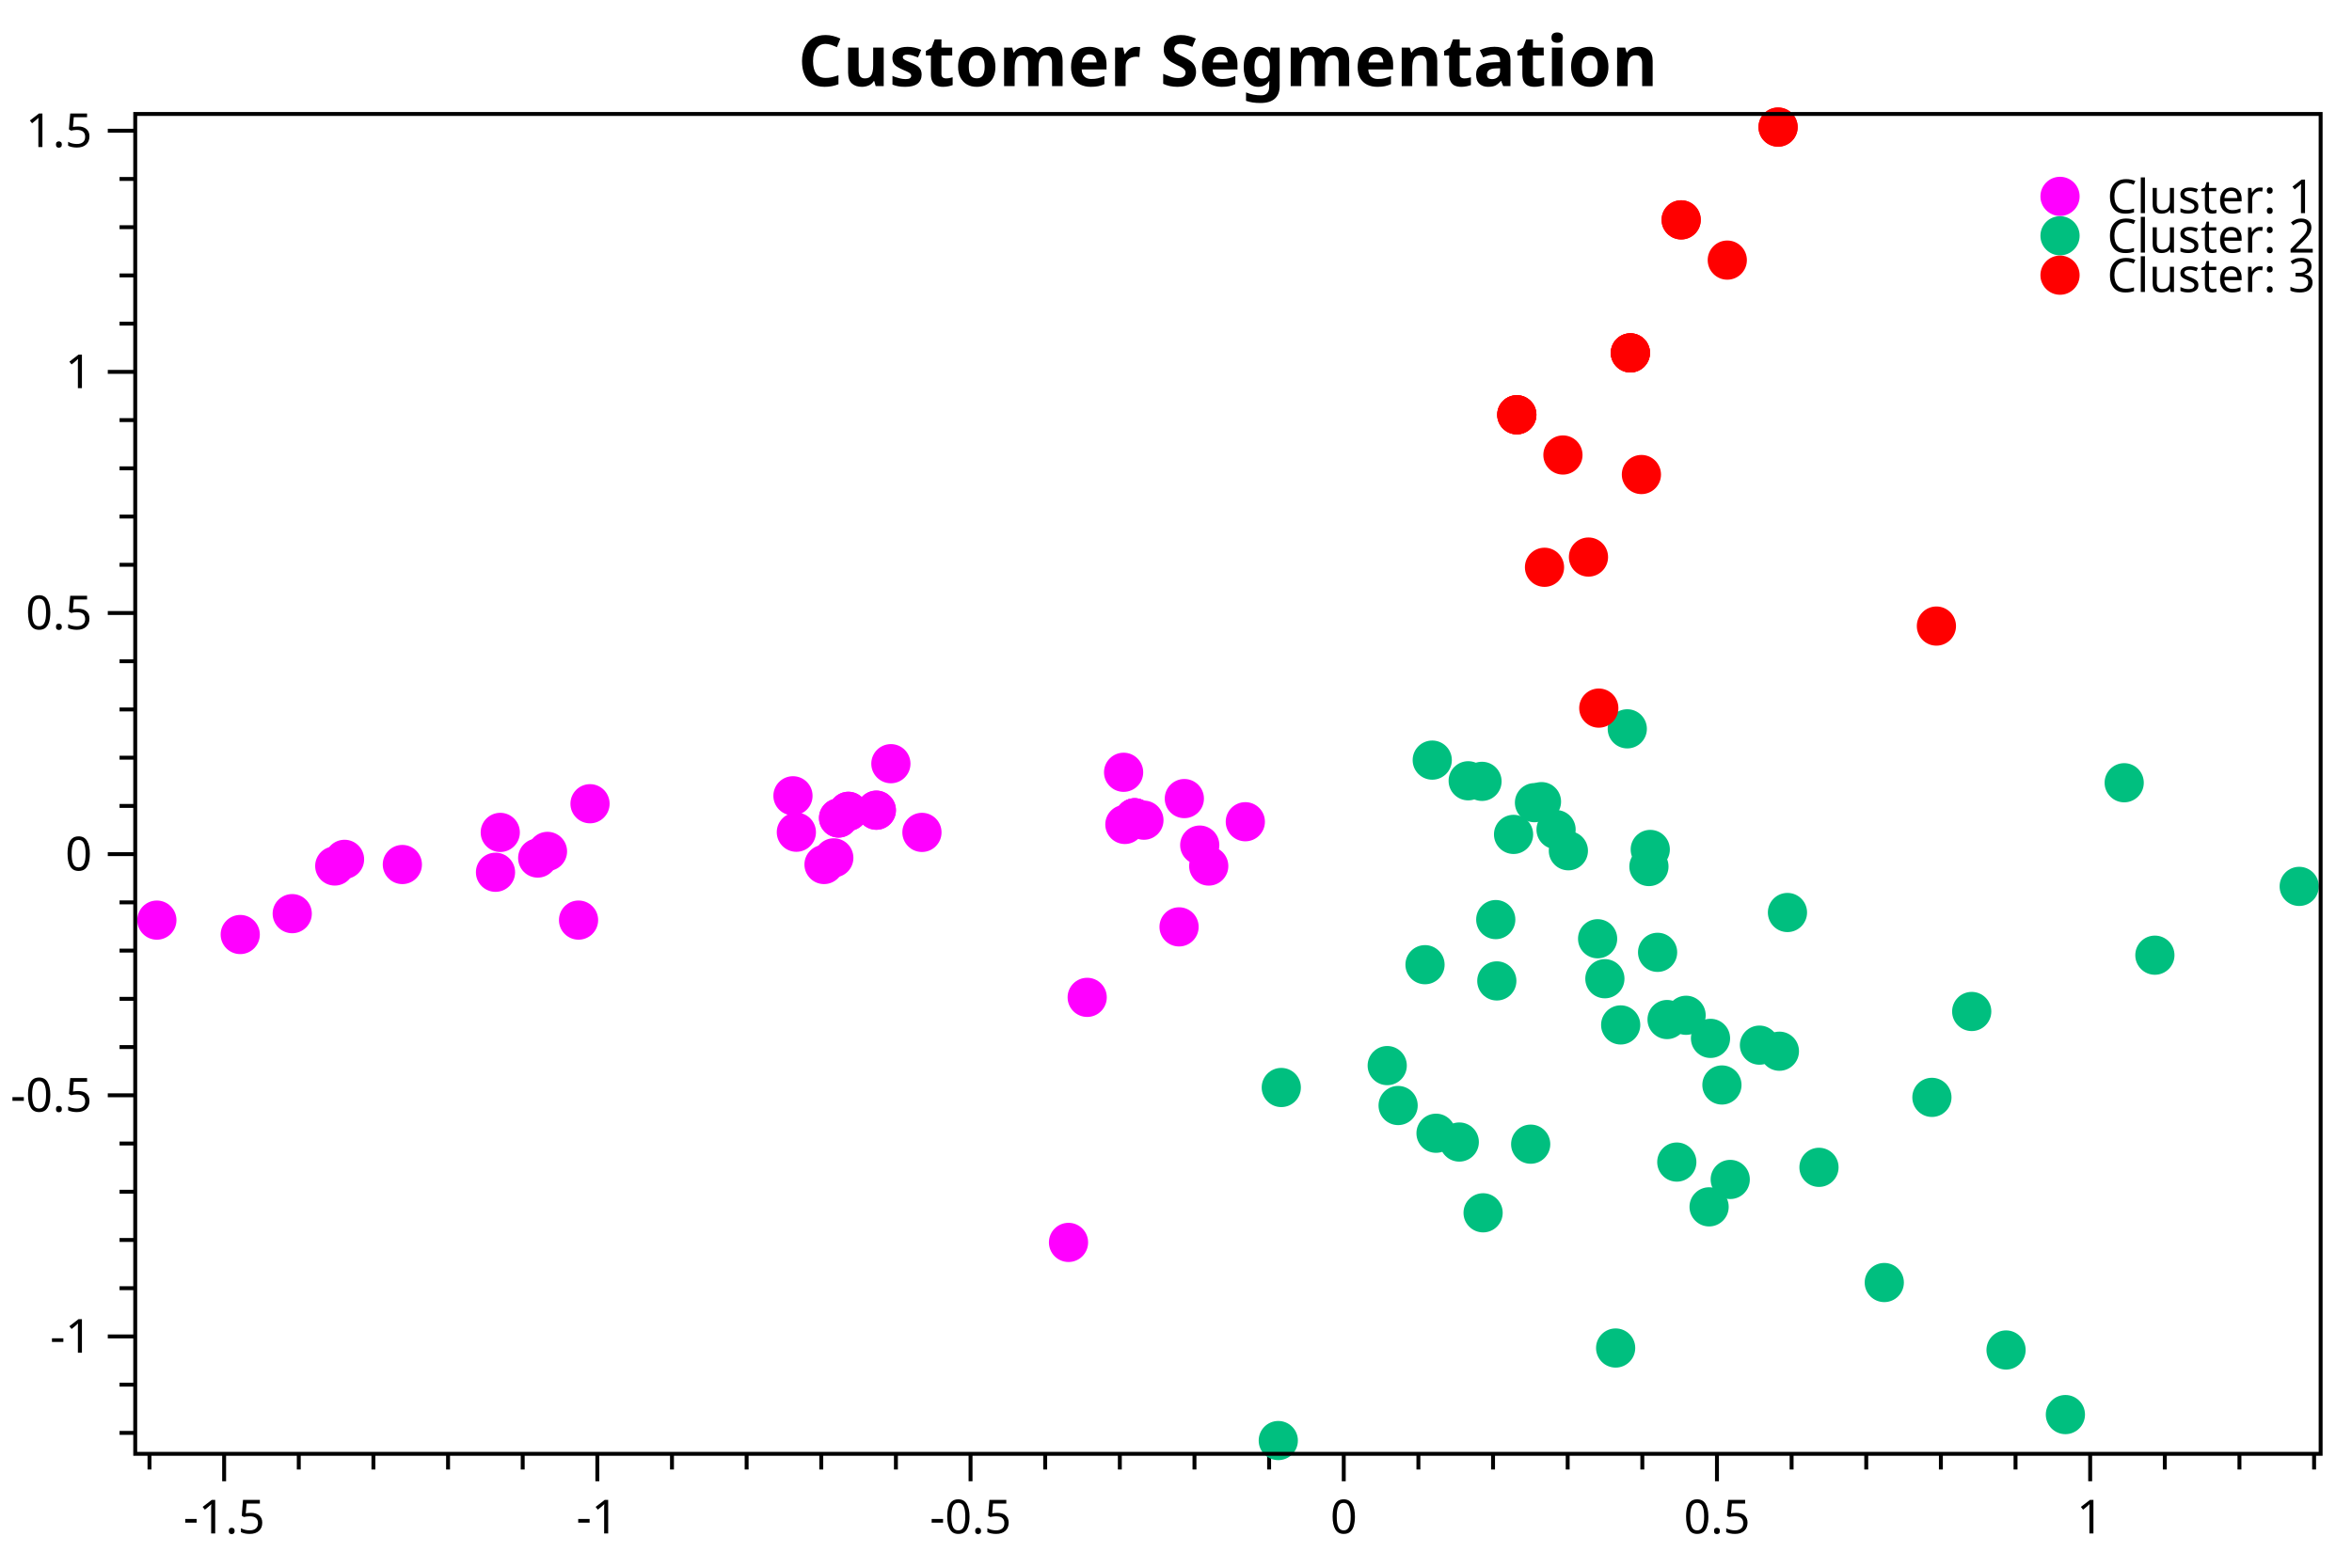
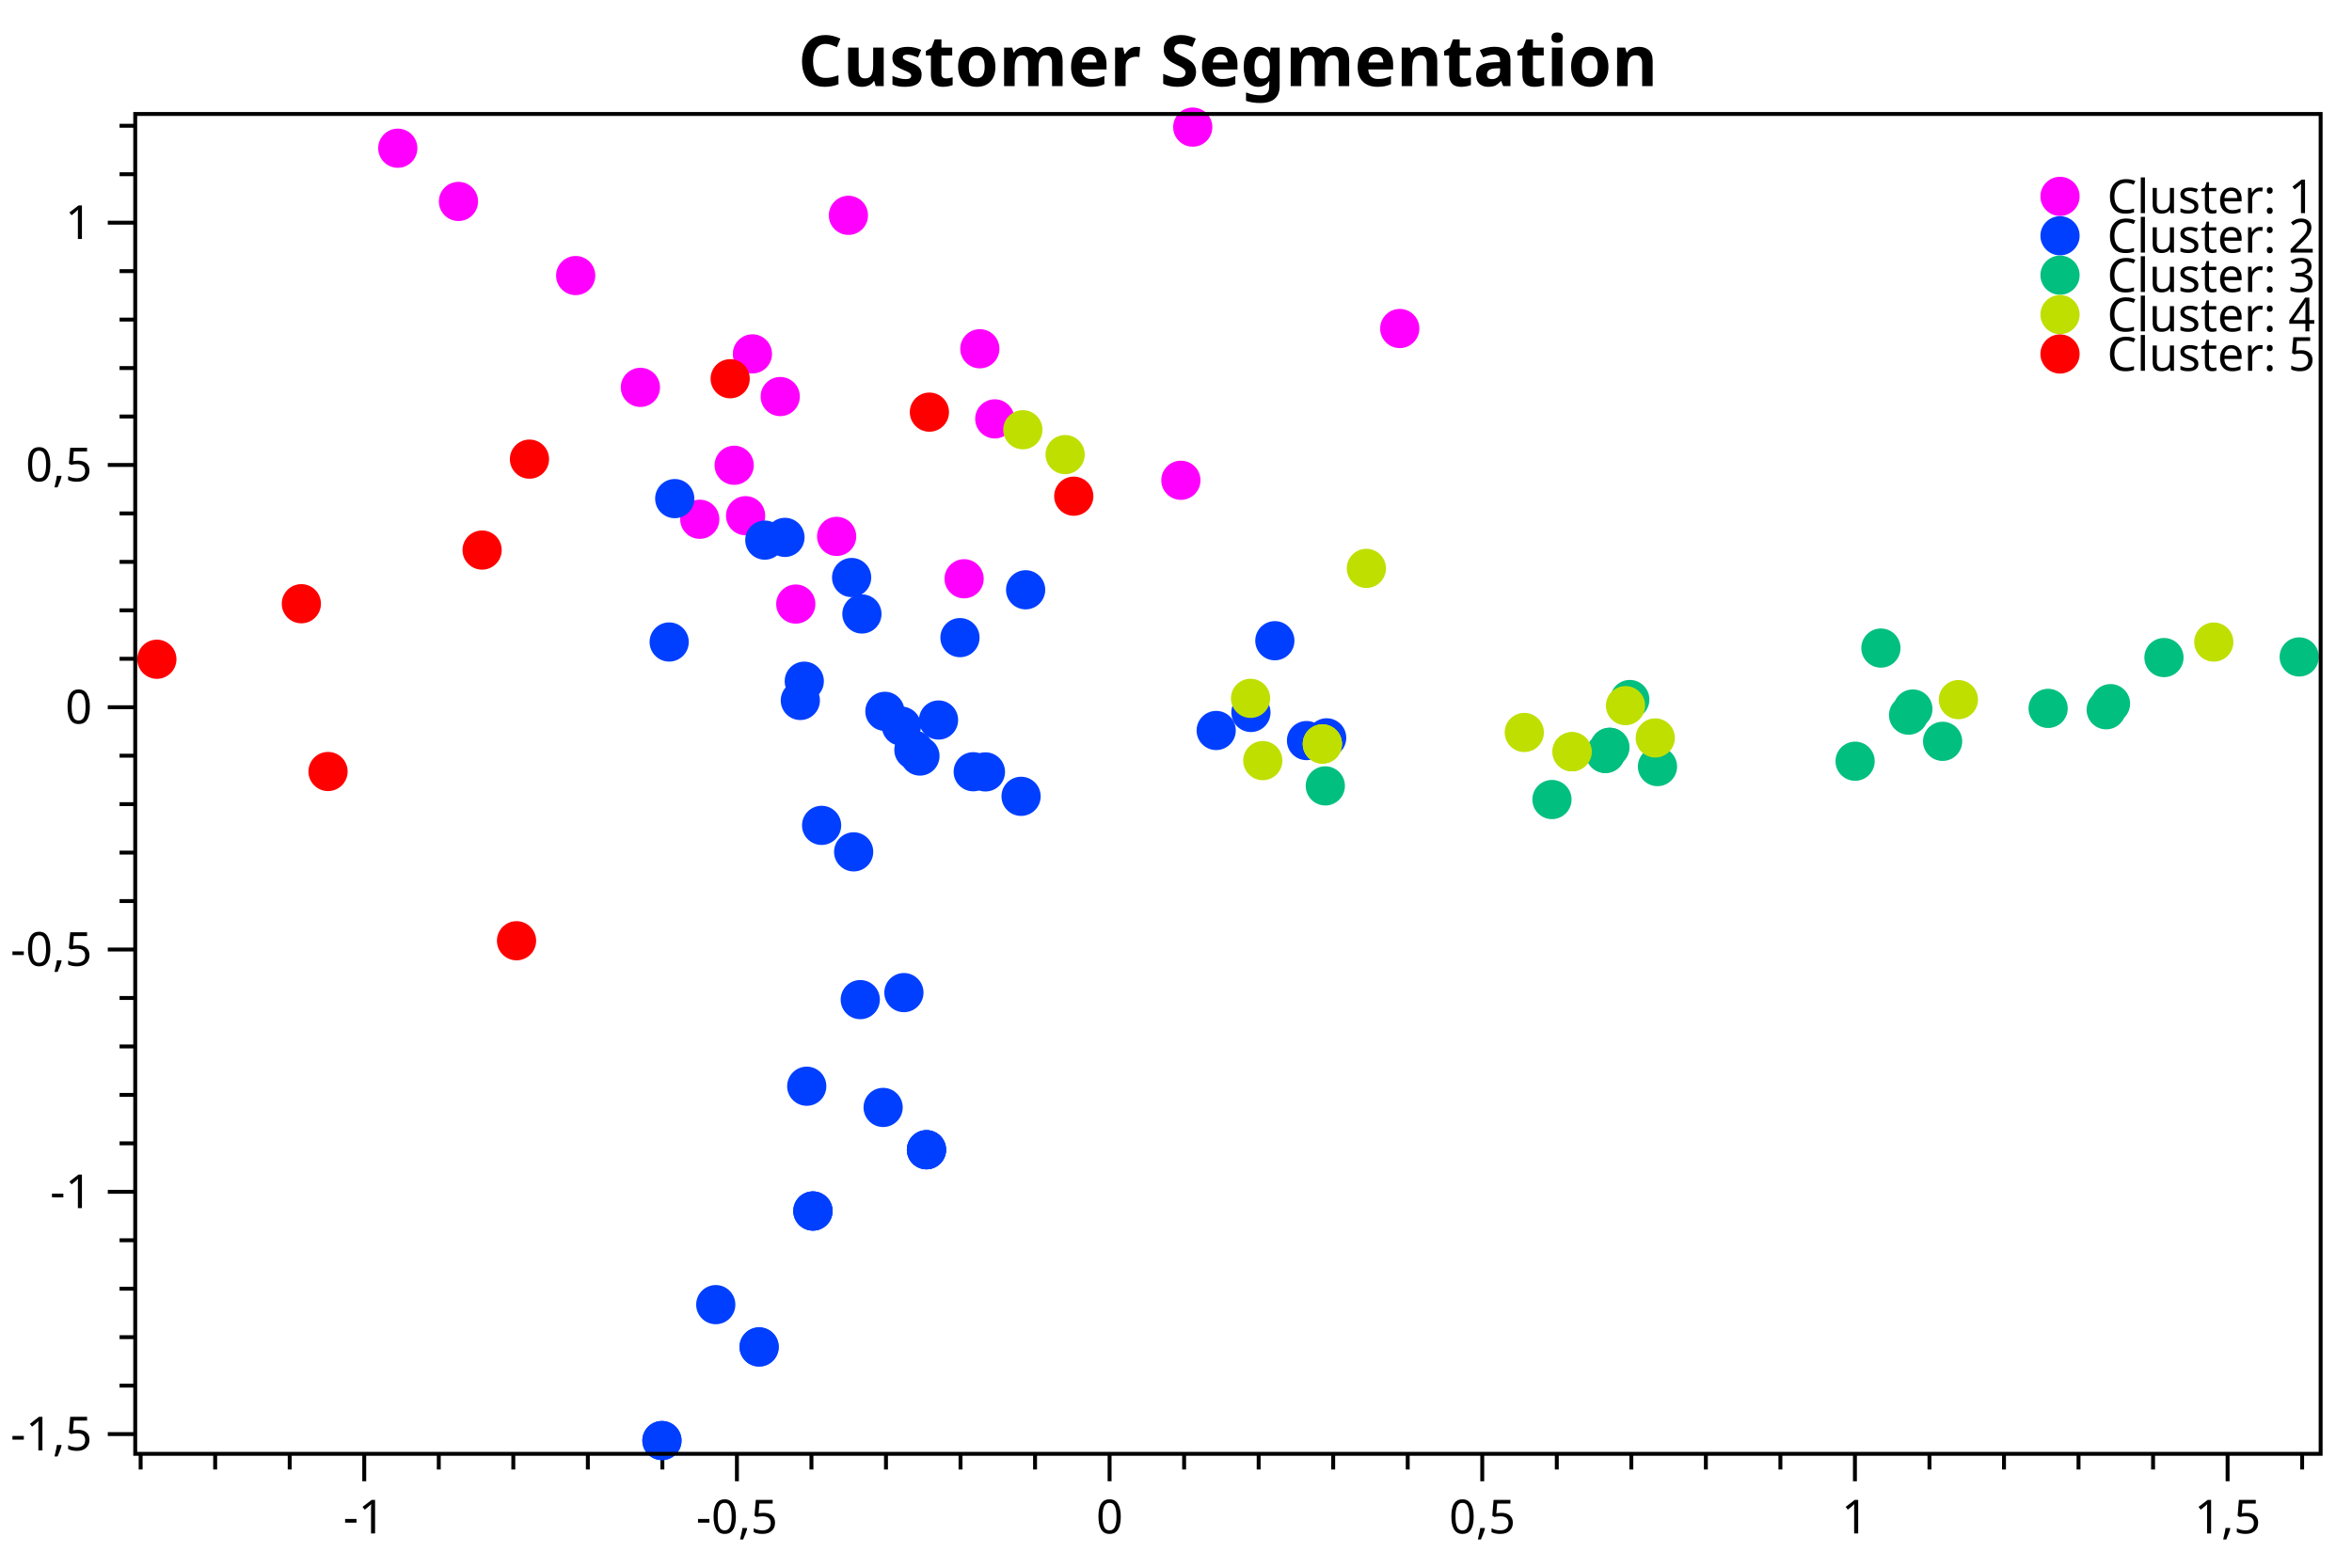
<svg xmlns="http://www.w3.org/2000/svg" width="600" height="400" version="1.1">
-   <polyline points="38.136,370.947 38.136,374.947" style="fill:none;stroke:black;stroke-width:1" />
-   <polyline points="76.218,370.947 76.218,374.947" style="fill:none;stroke:black;stroke-width:1" />
-   <polyline points="95.259,370.947 95.259,374.947" style="fill:none;stroke:black;stroke-width:1" />
-   <polyline points="114.3,370.947 114.3,374.947" style="fill:none;stroke:black;stroke-width:1" />
-   <polyline points="133.342,370.947 133.342,374.947" style="fill:none;stroke:black;stroke-width:1" />
-   <polyline points="171.424,370.947 171.424,374.947" style="fill:none;stroke:black;stroke-width:1" />
-   <polyline points="190.465,370.947 190.465,374.947" style="fill:none;stroke:black;stroke-width:1" />
-   <polyline points="209.507,370.947 209.507,374.947" style="fill:none;stroke:black;stroke-width:1" />
-   <polyline points="228.548,370.947 228.548,374.947" style="fill:none;stroke:black;stroke-width:1" />
-   <polyline points="266.63,370.947 266.63,374.947" style="fill:none;stroke:black;stroke-width:1" />
-   <polyline points="285.672,370.947 285.672,374.947" style="fill:none;stroke:black;stroke-width:1" />
-   <polyline points="304.713,370.947 304.713,374.947" style="fill:none;stroke:black;stroke-width:1" />
-   <polyline points="323.754,370.947 323.754,374.947" style="fill:none;stroke:black;stroke-width:1" />
-   <polyline points="361.837,370.947 361.837,374.947" style="fill:none;stroke:black;stroke-width:1" />
-   <polyline points="380.878,370.947 380.878,374.947" style="fill:none;stroke:black;stroke-width:1" />
-   <polyline points="399.919,370.947 399.919,374.947" style="fill:none;stroke:black;stroke-width:1" />
-   <polyline points="418.96,370.947 418.96,374.947" style="fill:none;stroke:black;stroke-width:1" />
-   <polyline points="457.043,370.947 457.043,374.947" style="fill:none;stroke:black;stroke-width:1" />
-   <polyline points="476.084,370.947 476.084,374.947" style="fill:none;stroke:black;stroke-width:1" />
-   <polyline points="495.125,370.947 495.125,374.947" style="fill:none;stroke:black;stroke-width:1" />
-   <polyline points="514.166,370.947 514.166,374.947" style="fill:none;stroke:black;stroke-width:1" />
-   <polyline points="552.249,370.947 552.249,374.947" style="fill:none;stroke:black;stroke-width:1" />
-   <polyline points="571.29,370.947 571.29,374.947" style="fill:none;stroke:black;stroke-width:1" />
-   <polyline points="590.331,370.947 590.331,374.947" style="fill:none;stroke:black;stroke-width:1" />
-   <polyline points="34.498,365.604 30.498,365.604" style="fill:none;stroke:black;stroke-width:1" />
-   <polyline points="34.498,353.298 30.498,353.298" style="fill:none;stroke:black;stroke-width:1" />
-   <polyline points="34.498,328.687 30.498,328.687" style="fill:none;stroke:black;stroke-width:1" />
-   <polyline points="34.498,316.382 30.498,316.382" style="fill:none;stroke:black;stroke-width:1" />
-   <polyline points="34.498,304.077 30.498,304.077" style="fill:none;stroke:black;stroke-width:1" />
-   <polyline points="34.498,291.771 30.498,291.771" style="fill:none;stroke:black;stroke-width:1" />
-   <polyline points="34.498,267.16 30.498,267.16" style="fill:none;stroke:black;stroke-width:1" />
-   <polyline points="34.498,254.855 30.498,254.855" style="fill:none;stroke:black;stroke-width:1" />
-   <polyline points="34.498,242.549 30.498,242.549" style="fill:none;stroke:black;stroke-width:1" />
-   <polyline points="34.498,230.244 30.498,230.244" style="fill:none;stroke:black;stroke-width:1" />
-   <polyline points="34.498,205.633 30.498,205.633" style="fill:none;stroke:black;stroke-width:1" />
-   <polyline points="34.498,193.327 30.498,193.327" style="fill:none;stroke:black;stroke-width:1" />
-   <polyline points="34.498,181.022 30.498,181.022" style="fill:none;stroke:black;stroke-width:1" />
-   <polyline points="34.498,168.717 30.498,168.717" style="fill:none;stroke:black;stroke-width:1" />
-   <polyline points="34.498,144.106 30.498,144.106" style="fill:none;stroke:black;stroke-width:1" />
-   <polyline points="34.498,131.8 30.498,131.8" style="fill:none;stroke:black;stroke-width:1" />
-   <polyline points="34.498,119.495 30.498,119.495" style="fill:none;stroke:black;stroke-width:1" />
-   <polyline points="34.498,107.189 30.498,107.189" style="fill:none;stroke:black;stroke-width:1" />
-   <polyline points="34.498,82.579 30.498,82.579" style="fill:none;stroke:black;stroke-width:1" />
-   <polyline points="34.498,70.273 30.498,70.273" style="fill:none;stroke:black;stroke-width:1" />
-   <polyline points="34.498,57.968 30.498,57.968" style="fill:none;stroke:black;stroke-width:1" />
-   <polyline points="34.498,45.662 30.498,45.662" style="fill:none;stroke:black;stroke-width:1" />
-   <text dominant-baseline="hanging" text-anchor="middle" transform="translate(57.1768,381.947)" font-family="Segoe UI" font-size="12" font-weight="400" fill="black">-1.5</text>
-   <text dominant-baseline="hanging" text-anchor="middle" transform="translate(152.3829,381.947)" font-family="Segoe UI" font-size="12" font-weight="400" fill="black">-1</text>
-   <text dominant-baseline="hanging" text-anchor="middle" transform="translate(247.5891,381.947)" font-family="Segoe UI" font-size="12" font-weight="400" fill="black">-0.5</text>
-   <text dominant-baseline="hanging" text-anchor="middle" transform="translate(342.7953,381.947)" font-family="Segoe UI" font-size="12" font-weight="400" fill="black">0</text>
-   <text dominant-baseline="hanging" text-anchor="middle" transform="translate(438.0014,381.947)" font-family="Segoe UI" font-size="12" font-weight="400" fill="black">0.5</text>
-   <text dominant-baseline="hanging" text-anchor="middle" transform="translate(533.2076,381.947)" font-family="Segoe UI" font-size="12" font-weight="400" fill="black">1</text>
-   <polyline points="57.177,370.947 57.177,377.947" style="fill:none;stroke:black;stroke-width:1" />
-   <polyline points="152.383,370.947 152.383,377.947" style="fill:none;stroke:black;stroke-width:1" />
-   <polyline points="247.589,370.947 247.589,377.947" style="fill:none;stroke:black;stroke-width:1" />
-   <polyline points="342.795,370.947 342.795,377.947" style="fill:none;stroke:black;stroke-width:1" />
-   <polyline points="438.001,370.947 438.001,377.947" style="fill:none;stroke:black;stroke-width:1" />
-   <polyline points="533.208,370.947 533.208,377.947" style="fill:none;stroke:black;stroke-width:1" />
-   <text dominant-baseline="middle" text-anchor="end" transform="translate(23.498,340.9929)" font-family="Segoe UI" font-size="12" font-weight="400" fill="black">-1</text>
-   <text dominant-baseline="middle" text-anchor="end" transform="translate(23.498,279.4656)" font-family="Segoe UI" font-size="12" font-weight="400" fill="black">-0.5</text>
-   <text dominant-baseline="middle" text-anchor="end" transform="translate(23.498,217.9384)" font-family="Segoe UI" font-size="12" font-weight="400" fill="black">0</text>
-   <text dominant-baseline="middle" text-anchor="end" transform="translate(23.498,156.4112)" font-family="Segoe UI" font-size="12" font-weight="400" fill="black">0.5</text>
-   <text dominant-baseline="middle" text-anchor="end" transform="translate(23.498,94.8839)" font-family="Segoe UI" font-size="12" font-weight="400" fill="black">1</text>
-   <text dominant-baseline="middle" text-anchor="end" transform="translate(23.498,33.3567)" font-family="Segoe UI" font-size="12" font-weight="400" fill="black">1.5</text>
-   <polyline points="34.498,340.993 27.498,340.993" style="fill:none;stroke:black;stroke-width:1" />
-   <polyline points="34.498,279.466 27.498,279.466" style="fill:none;stroke:black;stroke-width:1" />
-   <polyline points="34.498,217.938 27.498,217.938" style="fill:none;stroke:black;stroke-width:1" />
-   <polyline points="34.498,156.411 27.498,156.411" style="fill:none;stroke:black;stroke-width:1" />
-   <polyline points="34.498,94.884 27.498,94.884" style="fill:none;stroke:black;stroke-width:1" />
-   <polyline points="34.498,33.357 27.498,33.357" style="fill:none;stroke:black;stroke-width:1" />
-   <ellipse cx="272.58" cy="317.007" rx="5" ry="5" style="fill:rgb(255,0,255);stroke:none;" />
-   <ellipse cx="300.78" cy="236.496" rx="5" ry="5" style="fill:rgb(255,0,255);stroke:none;" />
-   <ellipse cx="277.345" cy="254.48" rx="5" ry="5" style="fill:rgb(255,0,255);stroke:none;" />
-   <ellipse cx="137.171" cy="218.933" rx="5" ry="5" style="fill:rgb(255,0,255);stroke:none;" />
-   <ellipse cx="85.398" cy="220.961" rx="5" ry="5" style="fill:rgb(255,0,255);stroke:none;" />
-   <ellipse cx="147.588" cy="234.767" rx="5" ry="5" style="fill:rgb(255,0,255);stroke:none;" />
-   <ellipse cx="213.922" cy="208.714" rx="5" ry="5" style="fill:rgb(255,0,255);stroke:none;" />
-   <ellipse cx="127.619" cy="212.392" rx="5" ry="5" style="fill:rgb(255,0,255);stroke:none;" />
-   <ellipse cx="286.962" cy="210.36" rx="5" ry="5" style="fill:rgb(255,0,255);stroke:none;" />
-   <ellipse cx="102.641" cy="220.584" rx="5" ry="5" style="fill:rgb(255,0,255);stroke:none;" />
-   <ellipse cx="291.816" cy="209.274" rx="5" ry="5" style="fill:rgb(255,0,255);stroke:none;" />
-   <ellipse cx="235.19" cy="212.388" rx="5" ry="5" style="fill:rgb(255,0,255);stroke:none;" />
-   <ellipse cx="210.212" cy="220.58" rx="5" ry="5" style="fill:rgb(255,0,255);stroke:none;" />
-   <ellipse cx="74.548" cy="233.121" rx="5" ry="5" style="fill:rgb(255,0,255);stroke:none;" />
-   <ellipse cx="213.922" cy="208.714" rx="5" ry="5" style="fill:rgb(255,0,255);stroke:none;" />
-   <ellipse cx="61.286" cy="238.446" rx="5" ry="5" style="fill:rgb(255,0,255);stroke:none;" />
-   <ellipse cx="40.018" cy="234.772" rx="5" ry="5" style="fill:rgb(255,0,255);stroke:none;" />
-   <ellipse cx="289.456" cy="208.664" rx="5" ry="5" style="fill:rgb(255,0,255);stroke:none;" />
-   <ellipse cx="212.705" cy="218.883" rx="5" ry="5" style="fill:rgb(255,0,255);stroke:none;" />
-   <ellipse cx="126.403" cy="222.562" rx="5" ry="5" style="fill:rgb(255,0,255);stroke:none;" />
-   <ellipse cx="289.456" cy="208.664" rx="5" ry="5" style="fill:rgb(255,0,255);stroke:none;" />
-   <ellipse cx="308.35" cy="220.973" rx="5" ry="5" style="fill:rgb(255,0,255);stroke:none;" />
-   <ellipse cx="139.664" cy="217.237" rx="5" ry="5" style="fill:rgb(255,0,255);stroke:none;" />
-   <ellipse cx="216.415" cy="207.017" rx="5" ry="5" style="fill:rgb(255,0,255);stroke:none;" />
-   <ellipse cx="216.415" cy="207.017" rx="5" ry="5" style="fill:rgb(255,0,255);stroke:none;" />
-   <ellipse cx="203.153" cy="212.343" rx="5" ry="5" style="fill:rgb(255,0,255);stroke:none;" />
-   <ellipse cx="289.456" cy="208.664" rx="5" ry="5" style="fill:rgb(255,0,255);stroke:none;" />
-   <ellipse cx="87.892" cy="219.265" rx="5" ry="5" style="fill:rgb(255,0,255);stroke:none;" />
-   <ellipse cx="317.684" cy="209.668" rx="5" ry="5" style="fill:rgb(255,0,255);stroke:none;" />
-   <ellipse cx="306.057" cy="215.63" rx="5" ry="5" style="fill:rgb(255,0,255);stroke:none;" />
-   <ellipse cx="227.266" cy="194.858" rx="5" ry="5" style="fill:rgb(255,0,255);stroke:none;" />
-   <ellipse cx="223.556" cy="206.724" rx="5" ry="5" style="fill:rgb(255,0,255);stroke:none;" />
-   <ellipse cx="150.515" cy="205.077" rx="5" ry="5" style="fill:rgb(255,0,255);stroke:none;" />
-   <ellipse cx="223.556" cy="206.724" rx="5" ry="5" style="fill:rgb(255,0,255);stroke:none;" />
-   <ellipse cx="302.128" cy="203.761" rx="5" ry="5" style="fill:rgb(255,0,255);stroke:none;" />
-   <ellipse cx="286.634" cy="197.052" rx="5" ry="5" style="fill:rgb(255,0,255);stroke:none;" />
-   <ellipse cx="202.288" cy="203.049" rx="5" ry="5" style="fill:rgb(255,0,255);stroke:none;" />
-   <ellipse cx="541.886" cy="199.721" rx="5" ry="5" style="fill:rgb(0,191,127);stroke:none;" />
-   <ellipse cx="502.988" cy="258.082" rx="5" ry="5" style="fill:rgb(0,191,127);stroke:none;" />
-   <ellipse cx="448.84" cy="266.671" rx="5" ry="5" style="fill:rgb(0,191,127);stroke:none;" />
-   <ellipse cx="378.342" cy="309.452" rx="5" ry="5" style="fill:rgb(0,191,127);stroke:none;" />
-   <ellipse cx="492.835" cy="279.998" rx="5" ry="5" style="fill:rgb(0,191,127);stroke:none;" />
-   <ellipse cx="586.535" cy="226.165" rx="5" ry="5" style="fill:rgb(0,191,127);stroke:none;" />
-   <ellipse cx="390.48" cy="291.939" rx="5" ry="5" style="fill:rgb(0,191,127);stroke:none;" />
-   <ellipse cx="441.387" cy="300.94" rx="5" ry="5" style="fill:rgb(0,191,127);stroke:none;" />
-   <ellipse cx="415.124" cy="185.964" rx="5" ry="5" style="fill:rgb(0,191,127);stroke:none;" />
-   <ellipse cx="480.683" cy="327.242" rx="5" ry="5" style="fill:rgb(0,191,127);stroke:none;" />
-   <ellipse cx="356.663" cy="282.075" rx="5" ry="5" style="fill:rgb(0,191,127);stroke:none;" />
-   <ellipse cx="427.756" cy="296.507" rx="5" ry="5" style="fill:rgb(0,191,127);stroke:none;" />
-   <ellipse cx="366.334" cy="289.152" rx="5" ry="5" style="fill:rgb(0,191,127);stroke:none;" />
-   <ellipse cx="412.153" cy="343.949" rx="5" ry="5" style="fill:rgb(0,191,127);stroke:none;" />
-   <ellipse cx="453.928" cy="268.219" rx="5" ry="5" style="fill:rgb(0,191,127);stroke:none;" />
-   <ellipse cx="549.715" cy="243.718" rx="5" ry="5" style="fill:rgb(0,191,127);stroke:none;" />
-   <ellipse cx="436.355" cy="264.945" rx="5" ry="5" style="fill:rgb(0,191,127);stroke:none;" />
-   <ellipse cx="464.025" cy="297.849" rx="5" ry="5" style="fill:rgb(0,191,127);stroke:none;" />
-   <ellipse cx="420.644" cy="221.101" rx="5" ry="5" style="fill:rgb(0,191,127);stroke:none;" />
-   <ellipse cx="386.112" cy="212.902" rx="5" ry="5" style="fill:rgb(0,191,127);stroke:none;" />
-   <ellipse cx="391.449" cy="204.803" rx="5" ry="5" style="fill:rgb(0,191,127);stroke:none;" />
-   <ellipse cx="365.369" cy="193.946" rx="5" ry="5" style="fill:rgb(0,191,127);stroke:none;" />
-   <ellipse cx="526.887" cy="360.934" rx="5" ry="5" style="fill:rgb(0,191,127);stroke:none;" />
-   <ellipse cx="511.75" cy="344.454" rx="5" ry="5" style="fill:rgb(0,191,127);stroke:none;" />
-   <ellipse cx="422.856" cy="242.991" rx="5" ry="5" style="fill:rgb(0,191,127);stroke:none;" />
-   <ellipse cx="439.266" cy="276.838" rx="5" ry="5" style="fill:rgb(0,191,127);stroke:none;" />
-   <ellipse cx="326.094" cy="367.562" rx="5" ry="5" style="fill:rgb(0,191,127);stroke:none;" />
-   <ellipse cx="326.859" cy="277.479" rx="5" ry="5" style="fill:rgb(0,191,127);stroke:none;" />
-   <ellipse cx="455.986" cy="232.828" rx="5" ry="5" style="fill:rgb(0,191,127);stroke:none;" />
-   <ellipse cx="407.554" cy="239.526" rx="5" ry="5" style="fill:rgb(0,191,127);stroke:none;" />
-   <ellipse cx="396.956" cy="211.675" rx="5" ry="5" style="fill:rgb(0,191,127);stroke:none;" />
-   <ellipse cx="378.062" cy="199.366" rx="5" ry="5" style="fill:rgb(0,191,127);stroke:none;" />
-   <ellipse cx="393.233" cy="204.545" rx="5" ry="5" style="fill:rgb(0,191,127);stroke:none;" />
-   <ellipse cx="435.994" cy="307.932" rx="5" ry="5" style="fill:rgb(0,191,127);stroke:none;" />
-   <ellipse cx="425.274" cy="260.139" rx="5" ry="5" style="fill:rgb(0,191,127);stroke:none;" />
-   <ellipse cx="363.525" cy="246.145" rx="5" ry="5" style="fill:rgb(0,191,127);stroke:none;" />
-   <ellipse cx="420.985" cy="216.743" rx="5" ry="5" style="fill:rgb(0,191,127);stroke:none;" />
-   <ellipse cx="430.128" cy="259.053" rx="5" ry="5" style="fill:rgb(0,191,127);stroke:none;" />
-   <ellipse cx="409.408" cy="249.726" rx="5" ry="5" style="fill:rgb(0,191,127);stroke:none;" />
-   <ellipse cx="374.537" cy="199.22" rx="5" ry="5" style="fill:rgb(0,191,127);stroke:none;" />
-   <ellipse cx="400.095" cy="217.078" rx="5" ry="5" style="fill:rgb(0,191,127);stroke:none;" />
-   <ellipse cx="353.883" cy="271.889" rx="5" ry="5" style="fill:rgb(0,191,127);stroke:none;" />
-   <ellipse cx="372.265" cy="291.393" rx="5" ry="5" style="fill:rgb(0,191,127);stroke:none;" />
-   <ellipse cx="381.841" cy="250.285" rx="5" ry="5" style="fill:rgb(0,191,127);stroke:none;" />
-   <ellipse cx="413.44" cy="261.514" rx="5" ry="5" style="fill:rgb(0,191,127);stroke:none;" />
-   <ellipse cx="381.571" cy="234.636" rx="5" ry="5" style="fill:rgb(0,191,127);stroke:none;" />
-   <ellipse cx="407.855" cy="180.675" rx="5" ry="5" style="fill:rgb(255,0,0);stroke:none;" />
-   <ellipse cx="493.982" cy="159.744" rx="5" ry="5" style="fill:rgb(255,0,0);stroke:none;" />
-   <ellipse cx="398.708" cy="116.097" rx="5" ry="5" style="fill:rgb(255,0,0);stroke:none;" />
-   <ellipse cx="418.726" cy="121.078" rx="5" ry="5" style="fill:rgb(255,0,0);stroke:none;" />
-   <ellipse cx="440.635" cy="66.367" rx="5" ry="5" style="fill:rgb(255,0,0);stroke:none;" />
-   <ellipse cx="453.59" cy="32.431" rx="5" ry="5" style="fill:rgb(255,0,0);stroke:none;" />
-   <ellipse cx="453.59" cy="32.431" rx="5" ry="5" style="fill:rgb(255,0,0);stroke:none;" />
-   <ellipse cx="405.223" cy="142.135" rx="5" ry="5" style="fill:rgb(255,0,0);stroke:none;" />
-   <ellipse cx="428.869" cy="56.099" rx="5" ry="5" style="fill:rgb(255,0,0);stroke:none;" />
-   <ellipse cx="386.942" cy="105.829" rx="5" ry="5" style="fill:rgb(255,0,0);stroke:none;" />
-   <ellipse cx="386.942" cy="105.829" rx="5" ry="5" style="fill:rgb(255,0,0);stroke:none;" />
-   <ellipse cx="386.942" cy="105.829" rx="5" ry="5" style="fill:rgb(255,0,0);stroke:none;" />
-   <ellipse cx="428.869" cy="56.099" rx="5" ry="5" style="fill:rgb(255,0,0);stroke:none;" />
-   <ellipse cx="415.914" cy="90.036" rx="5" ry="5" style="fill:rgb(255,0,0);stroke:none;" />
-   <ellipse cx="415.914" cy="90.036" rx="5" ry="5" style="fill:rgb(255,0,0);stroke:none;" />
-   <ellipse cx="415.914" cy="90.036" rx="5" ry="5" style="fill:rgb(255,0,0);stroke:none;" />
-   <ellipse cx="394.006" cy="144.746" rx="5" ry="5" style="fill:rgb(255,0,0);stroke:none;" />
+   <polyline points="35.877,370.947 35.877,374.947" style="fill:none;stroke:black;stroke-width:1" />
+   <polyline points="54.891,370.947 54.891,374.947" style="fill:none;stroke:black;stroke-width:1" />
+   <polyline points="73.905,370.947 73.905,374.947" style="fill:none;stroke:black;stroke-width:1" />
+   <polyline points="111.933,370.947 111.933,374.947" style="fill:none;stroke:black;stroke-width:1" />
+   <polyline points="130.947,370.947 130.947,374.947" style="fill:none;stroke:black;stroke-width:1" />
+   <polyline points="149.961,370.947 149.961,374.947" style="fill:none;stroke:black;stroke-width:1" />
+   <polyline points="168.975,370.947 168.975,374.947" style="fill:none;stroke:black;stroke-width:1" />
+   <polyline points="207.002,370.947 207.002,374.947" style="fill:none;stroke:black;stroke-width:1" />
+   <polyline points="226.016,370.947 226.016,374.947" style="fill:none;stroke:black;stroke-width:1" />
+   <polyline points="245.03,370.947 245.03,374.947" style="fill:none;stroke:black;stroke-width:1" />
+   <polyline points="264.044,370.947 264.044,374.947" style="fill:none;stroke:black;stroke-width:1" />
+   <polyline points="302.072,370.947 302.072,374.947" style="fill:none;stroke:black;stroke-width:1" />
+   <polyline points="321.086,370.947 321.086,374.947" style="fill:none;stroke:black;stroke-width:1" />
+   <polyline points="340.1,370.947 340.1,374.947" style="fill:none;stroke:black;stroke-width:1" />
+   <polyline points="359.113,370.947 359.113,374.947" style="fill:none;stroke:black;stroke-width:1" />
+   <polyline points="397.141,370.947 397.141,374.947" style="fill:none;stroke:black;stroke-width:1" />
+   <polyline points="416.155,370.947 416.155,374.947" style="fill:none;stroke:black;stroke-width:1" />
+   <polyline points="435.169,370.947 435.169,374.947" style="fill:none;stroke:black;stroke-width:1" />
+   <polyline points="454.183,370.947 454.183,374.947" style="fill:none;stroke:black;stroke-width:1" />
+   <polyline points="492.211,370.947 492.211,374.947" style="fill:none;stroke:black;stroke-width:1" />
+   <polyline points="511.225,370.947 511.225,374.947" style="fill:none;stroke:black;stroke-width:1" />
+   <polyline points="530.239,370.947 530.239,374.947" style="fill:none;stroke:black;stroke-width:1" />
+   <polyline points="549.253,370.947 549.253,374.947" style="fill:none;stroke:black;stroke-width:1" />
+   <polyline points="587.28,370.947 587.28,374.947" style="fill:none;stroke:black;stroke-width:1" />
+   <polyline points="34.498,353.546 30.498,353.546" style="fill:none;stroke:black;stroke-width:1" />
+   <polyline points="34.498,341.182 30.498,341.182" style="fill:none;stroke:black;stroke-width:1" />
+   <polyline points="34.498,328.818 30.498,328.818" style="fill:none;stroke:black;stroke-width:1" />
+   <polyline points="34.498,316.455 30.498,316.455" style="fill:none;stroke:black;stroke-width:1" />
+   <polyline points="34.498,291.727 30.498,291.727" style="fill:none;stroke:black;stroke-width:1" />
+   <polyline points="34.498,279.364 30.498,279.364" style="fill:none;stroke:black;stroke-width:1" />
+   <polyline points="34.498,267 30.498,267" style="fill:none;stroke:black;stroke-width:1" />
+   <polyline points="34.498,254.636 30.498,254.636" style="fill:none;stroke:black;stroke-width:1" />
+   <polyline points="34.498,229.909 30.498,229.909" style="fill:none;stroke:black;stroke-width:1" />
+   <polyline points="34.498,217.545 30.498,217.545" style="fill:none;stroke:black;stroke-width:1" />
+   <polyline points="34.498,205.181 30.498,205.181" style="fill:none;stroke:black;stroke-width:1" />
+   <polyline points="34.498,192.818 30.498,192.818" style="fill:none;stroke:black;stroke-width:1" />
+   <polyline points="34.498,168.09 30.498,168.09" style="fill:none;stroke:black;stroke-width:1" />
+   <polyline points="34.498,155.726 30.498,155.726" style="fill:none;stroke:black;stroke-width:1" />
+   <polyline points="34.498,143.363 30.498,143.363" style="fill:none;stroke:black;stroke-width:1" />
+   <polyline points="34.498,130.999 30.498,130.999" style="fill:none;stroke:black;stroke-width:1" />
+   <polyline points="34.498,106.272 30.498,106.272" style="fill:none;stroke:black;stroke-width:1" />
+   <polyline points="34.498,93.908 30.498,93.908" style="fill:none;stroke:black;stroke-width:1" />
+   <polyline points="34.498,81.544 30.498,81.544" style="fill:none;stroke:black;stroke-width:1" />
+   <polyline points="34.498,69.18 30.498,69.18" style="fill:none;stroke:black;stroke-width:1" />
+   <polyline points="34.498,44.453 30.498,44.453" style="fill:none;stroke:black;stroke-width:1" />
+   <polyline points="34.498,32.089 30.498,32.089" style="fill:none;stroke:black;stroke-width:1" />
+   <text dominant-baseline="hanging" text-anchor="middle" transform="translate(92.9189,381.947)" font-family="Segoe UI" font-size="12" font-weight="400" fill="black">-1</text>
+   <text dominant-baseline="hanging" text-anchor="middle" transform="translate(187.9884,381.947)" font-family="Segoe UI" font-size="12" font-weight="400" fill="black">-0,5</text>
+   <text dominant-baseline="hanging" text-anchor="middle" transform="translate(283.0579,381.947)" font-family="Segoe UI" font-size="12" font-weight="400" fill="black">0</text>
+   <text dominant-baseline="hanging" text-anchor="middle" transform="translate(378.1274,381.947)" font-family="Segoe UI" font-size="12" font-weight="400" fill="black">0,5</text>
+   <text dominant-baseline="hanging" text-anchor="middle" transform="translate(473.1969,381.947)" font-family="Segoe UI" font-size="12" font-weight="400" fill="black">1</text>
+   <text dominant-baseline="hanging" text-anchor="middle" transform="translate(568.2664,381.947)" font-family="Segoe UI" font-size="12" font-weight="400" fill="black">1,5</text>
+   <polyline points="92.919,370.947 92.919,377.947" style="fill:none;stroke:black;stroke-width:1" />
+   <polyline points="187.988,370.947 187.988,377.947" style="fill:none;stroke:black;stroke-width:1" />
+   <polyline points="283.058,370.947 283.058,377.947" style="fill:none;stroke:black;stroke-width:1" />
+   <polyline points="378.127,370.947 378.127,377.947" style="fill:none;stroke:black;stroke-width:1" />
+   <polyline points="473.197,370.947 473.197,377.947" style="fill:none;stroke:black;stroke-width:1" />
+   <polyline points="568.266,370.947 568.266,377.947" style="fill:none;stroke:black;stroke-width:1" />
+   <text dominant-baseline="middle" text-anchor="end" transform="translate(23.498,365.9097)" font-family="Segoe UI" font-size="12" font-weight="400" fill="black">-1,5</text>
+   <text dominant-baseline="middle" text-anchor="end" transform="translate(23.498,304.0911)" font-family="Segoe UI" font-size="12" font-weight="400" fill="black">-1</text>
+   <text dominant-baseline="middle" text-anchor="end" transform="translate(23.498,242.2725)" font-family="Segoe UI" font-size="12" font-weight="400" fill="black">-0,5</text>
+   <text dominant-baseline="middle" text-anchor="end" transform="translate(23.498,180.4539)" font-family="Segoe UI" font-size="12" font-weight="400" fill="black">0</text>
+   <text dominant-baseline="middle" text-anchor="end" transform="translate(23.498,118.6354)" font-family="Segoe UI" font-size="12" font-weight="400" fill="black">0,5</text>
+   <text dominant-baseline="middle" text-anchor="end" transform="translate(23.498,56.8168)" font-family="Segoe UI" font-size="12" font-weight="400" fill="black">1</text>
+   <polyline points="34.498,365.91 27.498,365.91" style="fill:none;stroke:black;stroke-width:1" />
+   <polyline points="34.498,304.091 27.498,304.091" style="fill:none;stroke:black;stroke-width:1" />
+   <polyline points="34.498,242.273 27.498,242.273" style="fill:none;stroke:black;stroke-width:1" />
+   <polyline points="34.498,180.454 27.498,180.454" style="fill:none;stroke:black;stroke-width:1" />
+   <polyline points="34.498,118.635 27.498,118.635" style="fill:none;stroke:black;stroke-width:1" />
+   <polyline points="34.498,56.817 27.498,56.817" style="fill:none;stroke:black;stroke-width:1" />
+   <ellipse cx="178.512" cy="132.492" rx="5" ry="5" style="fill:rgb(255,0,255);stroke:none;" />
+   <ellipse cx="249.96" cy="88.988" rx="5" ry="5" style="fill:rgb(255,0,255);stroke:none;" />
+   <ellipse cx="146.858" cy="70.311" rx="5" ry="5" style="fill:rgb(255,0,255);stroke:none;" />
+   <ellipse cx="357.08" cy="83.82" rx="5" ry="5" style="fill:rgb(255,0,255);stroke:none;" />
+   <ellipse cx="199.038" cy="101.182" rx="5" ry="5" style="fill:rgb(255,0,255);stroke:none;" />
+   <ellipse cx="216.433" cy="54.944" rx="5" ry="5" style="fill:rgb(255,0,255);stroke:none;" />
+   <ellipse cx="190.203" cy="131.586" rx="5" ry="5" style="fill:rgb(255,0,255);stroke:none;" />
+   <ellipse cx="163.369" cy="98.84" rx="5" ry="5" style="fill:rgb(255,0,255);stroke:none;" />
+   <ellipse cx="101.477" cy="37.818" rx="5" ry="5" style="fill:rgb(255,0,255);stroke:none;" />
+   <ellipse cx="116.955" cy="51.398" rx="5" ry="5" style="fill:rgb(255,0,255);stroke:none;" />
+   <ellipse cx="203.006" cy="154.131" rx="5" ry="5" style="fill:rgb(255,0,255);stroke:none;" />
+   <ellipse cx="187.291" cy="118.715" rx="5" ry="5" style="fill:rgb(255,0,255);stroke:none;" />
+   <ellipse cx="304.273" cy="32.431" rx="5" ry="5" style="fill:rgb(255,0,255);stroke:none;" />
+   <ellipse cx="301.246" cy="122.546" rx="5" ry="5" style="fill:rgb(255,0,255);stroke:none;" />
+   <ellipse cx="191.942" cy="90.296" rx="5" ry="5" style="fill:rgb(255,0,255);stroke:none;" />
+   <ellipse cx="253.77" cy="106.878" rx="5" ry="5" style="fill:rgb(255,0,255);stroke:none;" />
+   <ellipse cx="245.947" cy="147.674" rx="5" ry="5" style="fill:rgb(255,0,255);stroke:none;" />
+   <ellipse cx="213.429" cy="136.865" rx="5" ry="5" style="fill:rgb(255,0,255);stroke:none;" />
+   <ellipse cx="217.771" cy="217.353" rx="5" ry="5" style="fill:rgb(0,63,255);stroke:none;" />
+   <ellipse cx="225.289" cy="282.565" rx="5" ry="5" style="fill:rgb(0,63,255);stroke:none;" />
+   <ellipse cx="205.801" cy="277.154" rx="5" ry="5" style="fill:rgb(0,63,255);stroke:none;" />
+   <ellipse cx="209.593" cy="210.597" rx="5" ry="5" style="fill:rgb(0,63,255);stroke:none;" />
+   <ellipse cx="182.593" cy="332.883" rx="5" ry="5" style="fill:rgb(0,63,255);stroke:none;" />
+   <ellipse cx="168.862" cy="367.562" rx="5" ry="5" style="fill:rgb(0,63,255);stroke:none;" />
+   <ellipse cx="168.862" cy="367.562" rx="5" ry="5" style="fill:rgb(0,63,255);stroke:none;" />
+   <ellipse cx="325.217" cy="163.482" rx="5" ry="5" style="fill:rgb(0,63,255);stroke:none;" />
+   <ellipse cx="172.126" cy="127.222" rx="5" ry="5" style="fill:rgb(0,63,255);stroke:none;" />
+   <ellipse cx="205.174" cy="173.81" rx="5" ry="5" style="fill:rgb(0,63,255);stroke:none;" />
+   <ellipse cx="239.425" cy="183.715" rx="5" ry="5" style="fill:rgb(0,63,255);stroke:none;" />
+   <ellipse cx="234.678" cy="192.908" rx="5" ry="5" style="fill:rgb(0,63,255);stroke:none;" />
+   <ellipse cx="260.48" cy="203.186" rx="5" ry="5" style="fill:rgb(0,63,255);stroke:none;" />
+   <ellipse cx="338.436" cy="188.261" rx="5" ry="5" style="fill:rgb(0,63,255);stroke:none;" />
+   <ellipse cx="333.296" cy="188.96" rx="5" ry="5" style="fill:rgb(0,63,255);stroke:none;" />
+   <ellipse cx="310.253" cy="186.385" rx="5" ry="5" style="fill:rgb(0,63,255);stroke:none;" />
+   <ellipse cx="170.709" cy="163.809" rx="5" ry="5" style="fill:rgb(0,63,255);stroke:none;" />
+   <ellipse cx="219.876" cy="156.657" rx="5" ry="5" style="fill:rgb(0,63,255);stroke:none;" />
+   <ellipse cx="229.951" cy="185.275" rx="5" ry="5" style="fill:rgb(0,63,255);stroke:none;" />
+   <ellipse cx="248.271" cy="196.913" rx="5" ry="5" style="fill:rgb(0,63,255);stroke:none;" />
+   <ellipse cx="233.134" cy="191.356" rx="5" ry="5" style="fill:rgb(0,63,255);stroke:none;" />
+   <ellipse cx="200.246" cy="137.116" rx="5" ry="5" style="fill:rgb(0,63,255);stroke:none;" />
+   <ellipse cx="261.64" cy="150.487" rx="5" ry="5" style="fill:rgb(0,63,255);stroke:none;" />
+   <ellipse cx="319.116" cy="181.786" rx="5" ry="5" style="fill:rgb(0,63,255);stroke:none;" />
+   <ellipse cx="204.167" cy="178.724" rx="5" ry="5" style="fill:rgb(0,63,255);stroke:none;" />
+   <ellipse cx="195.106" cy="137.815" rx="5" ry="5" style="fill:rgb(0,63,255);stroke:none;" />
+   <ellipse cx="217.251" cy="147.359" rx="5" ry="5" style="fill:rgb(0,63,255);stroke:none;" />
+   <ellipse cx="251.386" cy="196.954" rx="5" ry="5" style="fill:rgb(0,63,255);stroke:none;" />
+   <ellipse cx="219.457" cy="255.056" rx="5" ry="5" style="fill:rgb(0,63,255);stroke:none;" />
+   <ellipse cx="225.737" cy="181.5" rx="5" ry="5" style="fill:rgb(0,63,255);stroke:none;" />
+   <ellipse cx="193.651" cy="343.675" rx="5" ry="5" style="fill:rgb(0,63,255);stroke:none;" />
+   <ellipse cx="236.347" cy="293.357" rx="5" ry="5" style="fill:rgb(0,63,255);stroke:none;" />
+   <ellipse cx="236.347" cy="293.357" rx="5" ry="5" style="fill:rgb(0,63,255);stroke:none;" />
+   <ellipse cx="236.347" cy="293.357" rx="5" ry="5" style="fill:rgb(0,63,255);stroke:none;" />
+   <ellipse cx="193.651" cy="343.675" rx="5" ry="5" style="fill:rgb(0,63,255);stroke:none;" />
+   <ellipse cx="207.381" cy="308.996" rx="5" ry="5" style="fill:rgb(0,63,255);stroke:none;" />
+   <ellipse cx="207.381" cy="308.996" rx="5" ry="5" style="fill:rgb(0,63,255);stroke:none;" />
+   <ellipse cx="207.381" cy="308.996" rx="5" ry="5" style="fill:rgb(0,63,255);stroke:none;" />
+   <ellipse cx="230.59" cy="253.267" rx="5" ry="5" style="fill:rgb(0,63,255);stroke:none;" />
+   <ellipse cx="244.891" cy="162.693" rx="5" ry="5" style="fill:rgb(0,63,255);stroke:none;" />
+   <ellipse cx="487.976" cy="180.91" rx="5" ry="5" style="fill:rgb(0,191,127);stroke:none;" />
+   <ellipse cx="538.392" cy="179.541" rx="5" ry="5" style="fill:rgb(0,191,127);stroke:none;" />
+   <ellipse cx="479.823" cy="165.357" rx="5" ry="5" style="fill:rgb(0,191,127);stroke:none;" />
+   <ellipse cx="410.643" cy="190.686" rx="5" ry="5" style="fill:rgb(0,191,127);stroke:none;" />
+   <ellipse cx="495.563" cy="189.154" rx="5" ry="5" style="fill:rgb(0,191,127);stroke:none;" />
+   <ellipse cx="522.481" cy="180.747" rx="5" ry="5" style="fill:rgb(0,191,127);stroke:none;" />
+   <ellipse cx="415.769" cy="178.485" rx="5" ry="5" style="fill:rgb(0,191,127);stroke:none;" />
+   <ellipse cx="552.031" cy="167.782" rx="5" ry="5" style="fill:rgb(0,191,127);stroke:none;" />
+   <ellipse cx="410.643" cy="190.686" rx="5" ry="5" style="fill:rgb(0,191,127);stroke:none;" />
+   <ellipse cx="586.535" cy="167.619" rx="5" ry="5" style="fill:rgb(0,191,127);stroke:none;" />
+   <ellipse cx="486.88" cy="182.469" rx="5" ry="5" style="fill:rgb(0,191,127);stroke:none;" />
+   <ellipse cx="409.547" cy="192.245" rx="5" ry="5" style="fill:rgb(0,191,127);stroke:none;" />
+   <ellipse cx="409.547" cy="192.245" rx="5" ry="5" style="fill:rgb(0,191,127);stroke:none;" />
+   <ellipse cx="537.296" cy="181.1" rx="5" ry="5" style="fill:rgb(0,191,127);stroke:none;" />
+   <ellipse cx="395.909" cy="204.004" rx="5" ry="5" style="fill:rgb(0,191,127);stroke:none;" />
+   <ellipse cx="473.242" cy="194.228" rx="5" ry="5" style="fill:rgb(0,191,127);stroke:none;" />
+   <ellipse cx="338.091" cy="200.522" rx="5" ry="5" style="fill:rgb(0,191,127);stroke:none;" />
+   <ellipse cx="422.826" cy="195.597" rx="5" ry="5" style="fill:rgb(0,191,127);stroke:none;" />
+   <ellipse cx="271.716" cy="115.993" rx="5" ry="5" style="fill:rgb(191,223,0);stroke:none;" />
+   <ellipse cx="260.932" cy="109.649" rx="5" ry="5" style="fill:rgb(191,223,0);stroke:none;" />
+   <ellipse cx="348.564" cy="145.028" rx="5" ry="5" style="fill:rgb(191,223,0);stroke:none;" />
+   <ellipse cx="388.852" cy="186.892" rx="5" ry="5" style="fill:rgb(191,223,0);stroke:none;" />
+   <ellipse cx="564.744" cy="163.825" rx="5" ry="5" style="fill:rgb(191,223,0);stroke:none;" />
+   <ellipse cx="337.34" cy="189.82" rx="5" ry="5" style="fill:rgb(191,223,0);stroke:none;" />
+   <ellipse cx="414.673" cy="180.044" rx="5" ry="5" style="fill:rgb(191,223,0);stroke:none;" />
+   <ellipse cx="499.593" cy="178.512" rx="5" ry="5" style="fill:rgb(191,223,0);stroke:none;" />
+   <ellipse cx="337.34" cy="189.82" rx="5" ry="5" style="fill:rgb(191,223,0);stroke:none;" />
+   <ellipse cx="319.02" cy="178.183" rx="5" ry="5" style="fill:rgb(191,223,0);stroke:none;" />
+   <ellipse cx="422.26" cy="188.288" rx="5" ry="5" style="fill:rgb(191,223,0);stroke:none;" />
+   <ellipse cx="337.34" cy="189.82" rx="5" ry="5" style="fill:rgb(191,223,0);stroke:none;" />
+   <ellipse cx="401.035" cy="191.803" rx="5" ry="5" style="fill:rgb(191,223,0);stroke:none;" />
+   <ellipse cx="401.035" cy="191.803" rx="5" ry="5" style="fill:rgb(191,223,0);stroke:none;" />
+   <ellipse cx="322.141" cy="194.07" rx="5" ry="5" style="fill:rgb(191,223,0);stroke:none;" />
+   <ellipse cx="83.684" cy="196.852" rx="5" ry="5" style="fill:rgb(255,0,0);stroke:none;" />
+   <ellipse cx="122.985" cy="140.35" rx="5" ry="5" style="fill:rgb(255,0,0);stroke:none;" />
+   <ellipse cx="131.768" cy="240.035" rx="5" ry="5" style="fill:rgb(255,0,0);stroke:none;" />
+   <ellipse cx="135.069" cy="117.15" rx="5" ry="5" style="fill:rgb(255,0,0);stroke:none;" />
+   <ellipse cx="40.018" cy="168.209" rx="5" ry="5" style="fill:rgb(255,0,0);stroke:none;" />
+   <ellipse cx="237.093" cy="105.159" rx="5" ry="5" style="fill:rgb(255,0,0);stroke:none;" />
+   <ellipse cx="186.268" cy="96.637" rx="5" ry="5" style="fill:rgb(255,0,0);stroke:none;" />
+   <ellipse cx="76.875" cy="154.043" rx="5" ry="5" style="fill:rgb(255,0,0);stroke:none;" />
+   <ellipse cx="273.922" cy="126.606" rx="5" ry="5" style="fill:rgb(255,0,0);stroke:none;" />
  <text dominant-baseline="hanging" text-anchor="middle" transform="translate(313.249,8)" font-family="Segoe UI" font-size="18" font-weight="700" fill="black">Customer Segmentation</text>
  <polygon points="34.498,29.079 592,29.079 592,370.947 34.498,370.947" style="fill:none;stroke:black;stroke-width:1" />
-   <polygon points="509.516,37.08 584,37.08 584,83.239 509.516,83.239" style="fill:none;stroke:none;" />
+   <polygon points="509.516,37.08 584,37.08 584,103.344 509.516,103.344" style="fill:none;stroke:none;" />
  <text dominant-baseline="hanging" text-anchor="start" transform="translate(537.516,45.0795)" font-family="Segoe UI" font-size="12" font-weight="400" fill="black">Cluster: 1</text>
  <ellipse cx="525.516" cy="50.106" rx="5" ry="5" style="fill:rgb(255,0,255);stroke:none;" />
  <text dominant-baseline="hanging" text-anchor="start" transform="translate(537.516,55.1325)" font-family="Segoe UI" font-size="12" font-weight="400" fill="black">Cluster: 2</text>
-   <ellipse cx="525.516" cy="60.159" rx="5" ry="5" style="fill:rgb(0,191,127);stroke:none;" />
+   <ellipse cx="525.516" cy="60.159" rx="5" ry="5" style="fill:rgb(0,63,255);stroke:none;" />
  <text dominant-baseline="hanging" text-anchor="start" transform="translate(537.516,65.1855)" font-family="Segoe UI" font-size="12" font-weight="400" fill="black">Cluster: 3</text>
-   <ellipse cx="525.516" cy="70.212" rx="5" ry="5" style="fill:rgb(255,0,0);stroke:none;" />
+   <ellipse cx="525.516" cy="70.212" rx="5" ry="5" style="fill:rgb(0,191,127);stroke:none;" />
+   <text dominant-baseline="hanging" text-anchor="start" transform="translate(537.516,75.2385)" font-family="Segoe UI" font-size="12" font-weight="400" fill="black">Cluster: 4</text>
+   <ellipse cx="525.516" cy="80.265" rx="5" ry="5" style="fill:rgb(191,223,0);stroke:none;" />
+   <text dominant-baseline="hanging" text-anchor="start" transform="translate(537.516,85.2915)" font-family="Segoe UI" font-size="12" font-weight="400" fill="black">Cluster: 5</text>
+   <ellipse cx="525.516" cy="90.318" rx="5" ry="5" style="fill:rgb(255,0,0);stroke:none;" />
</svg>
